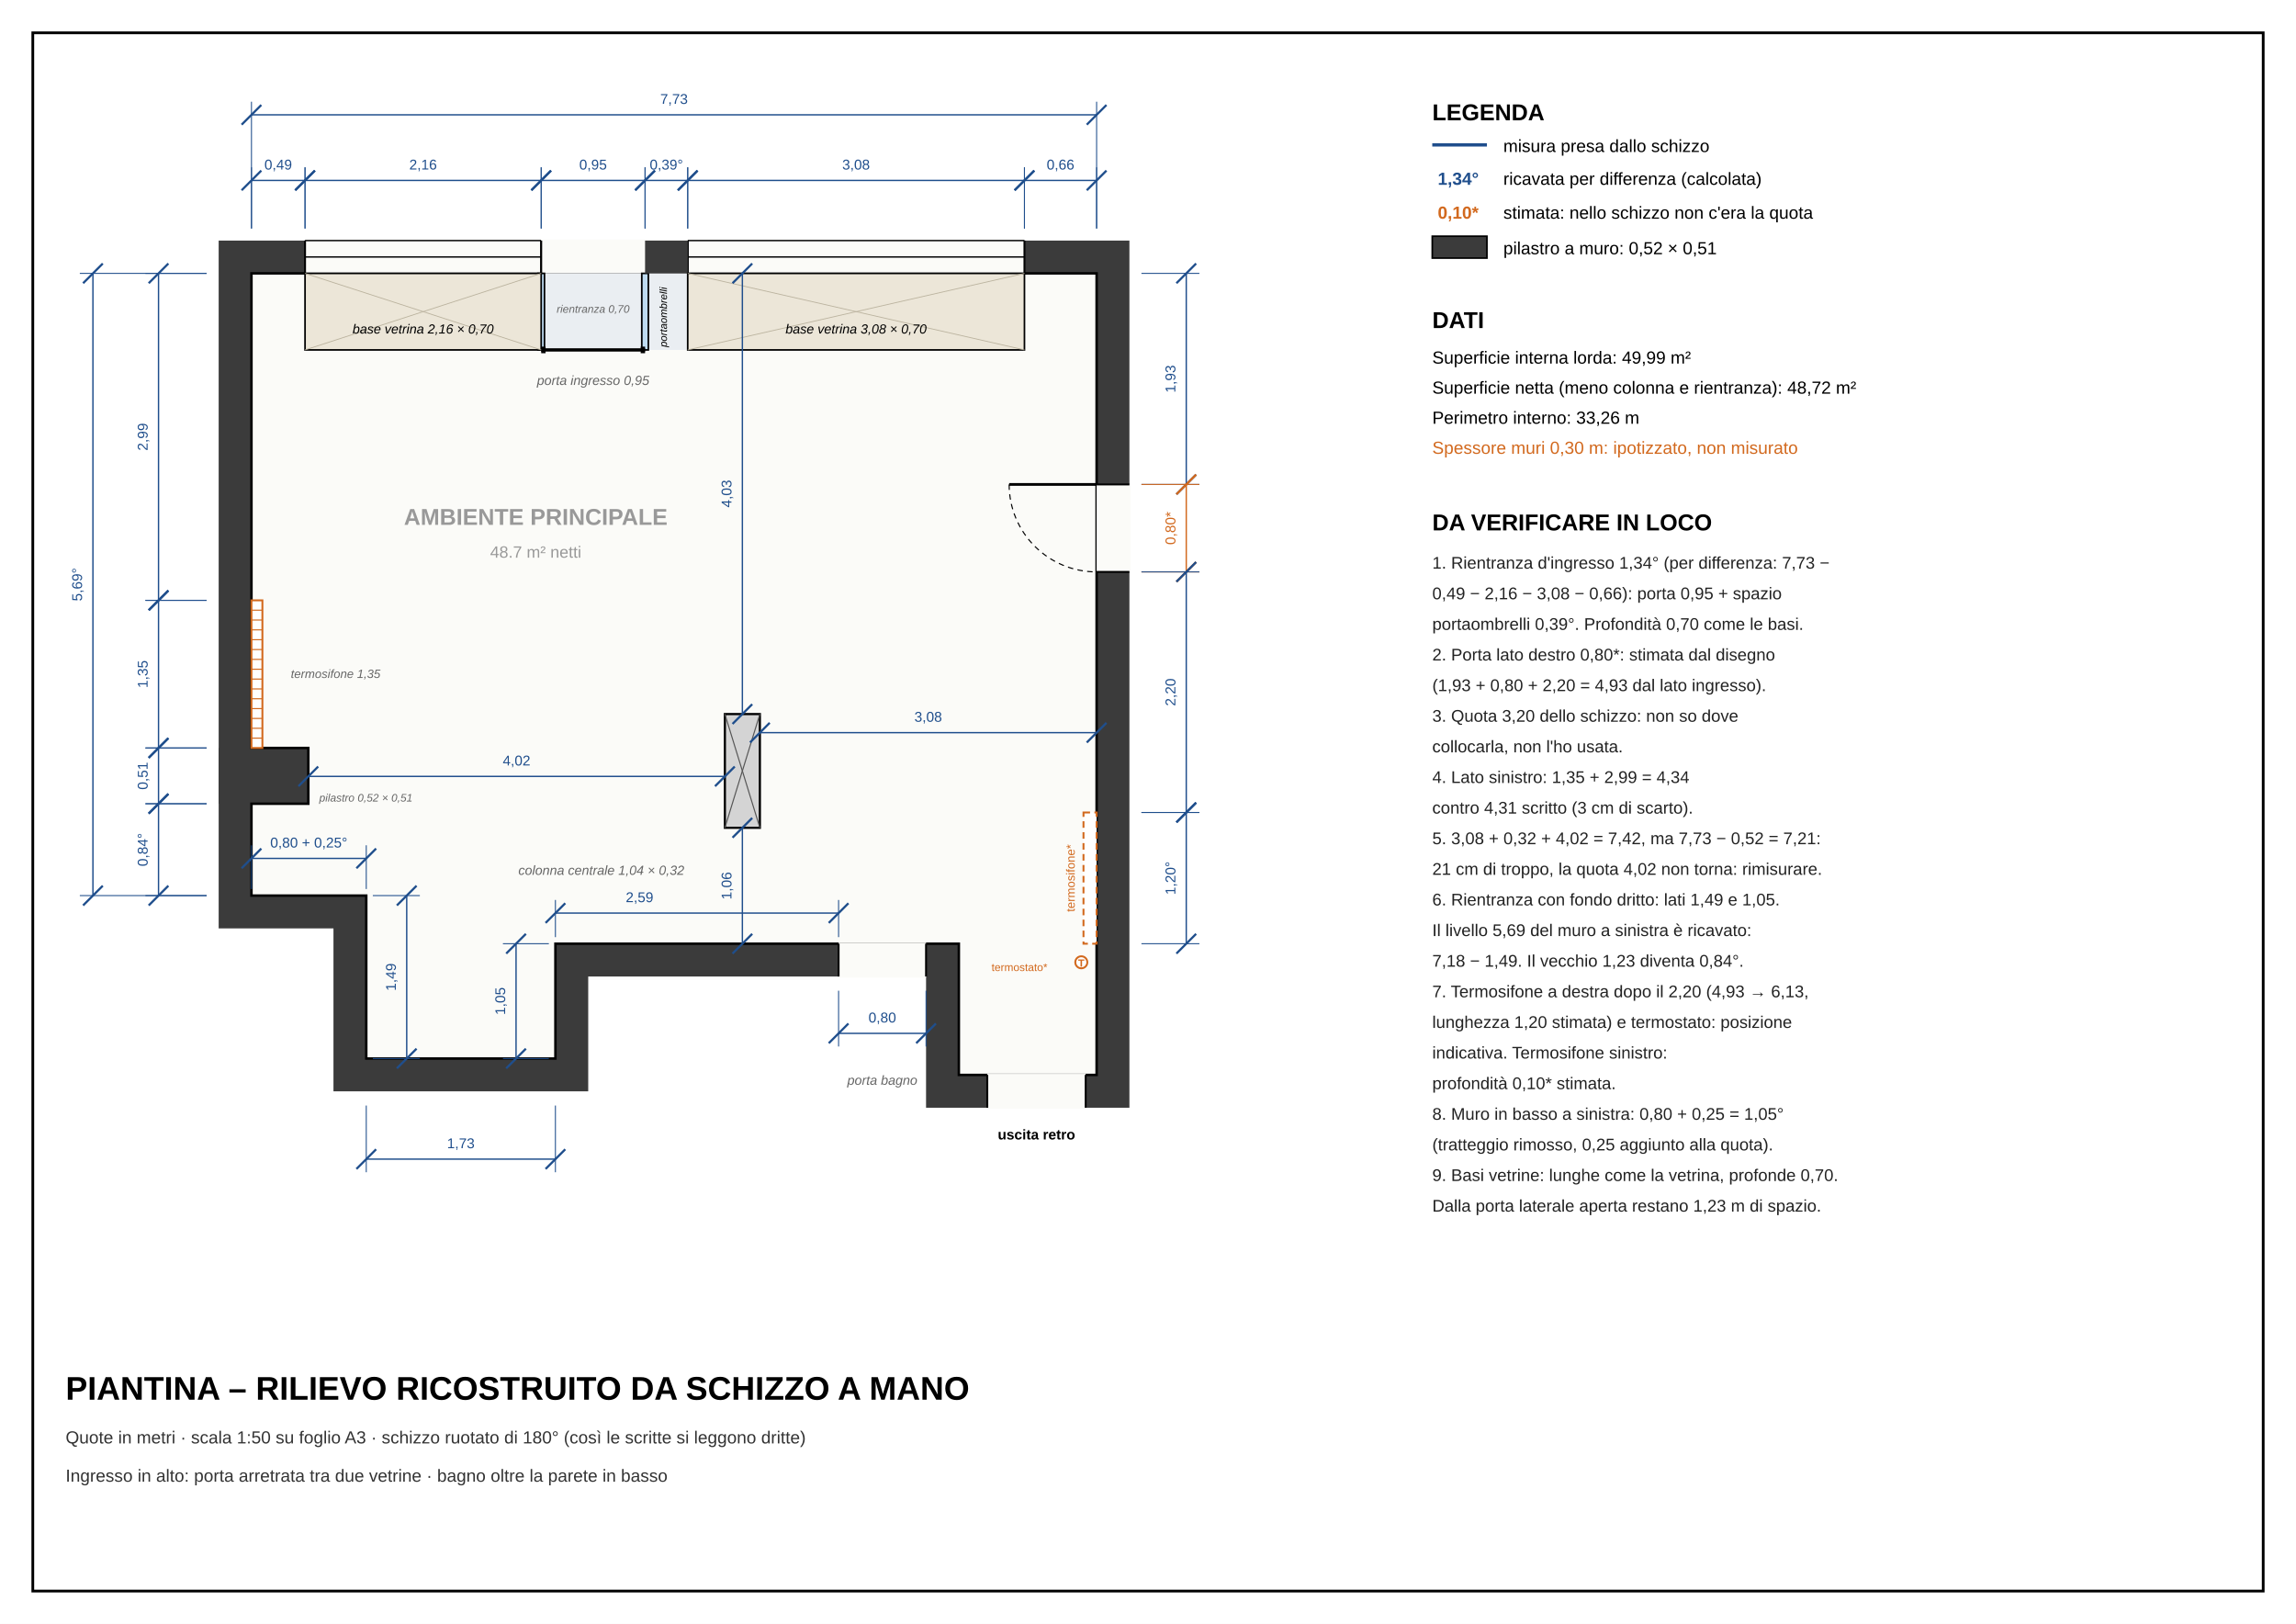
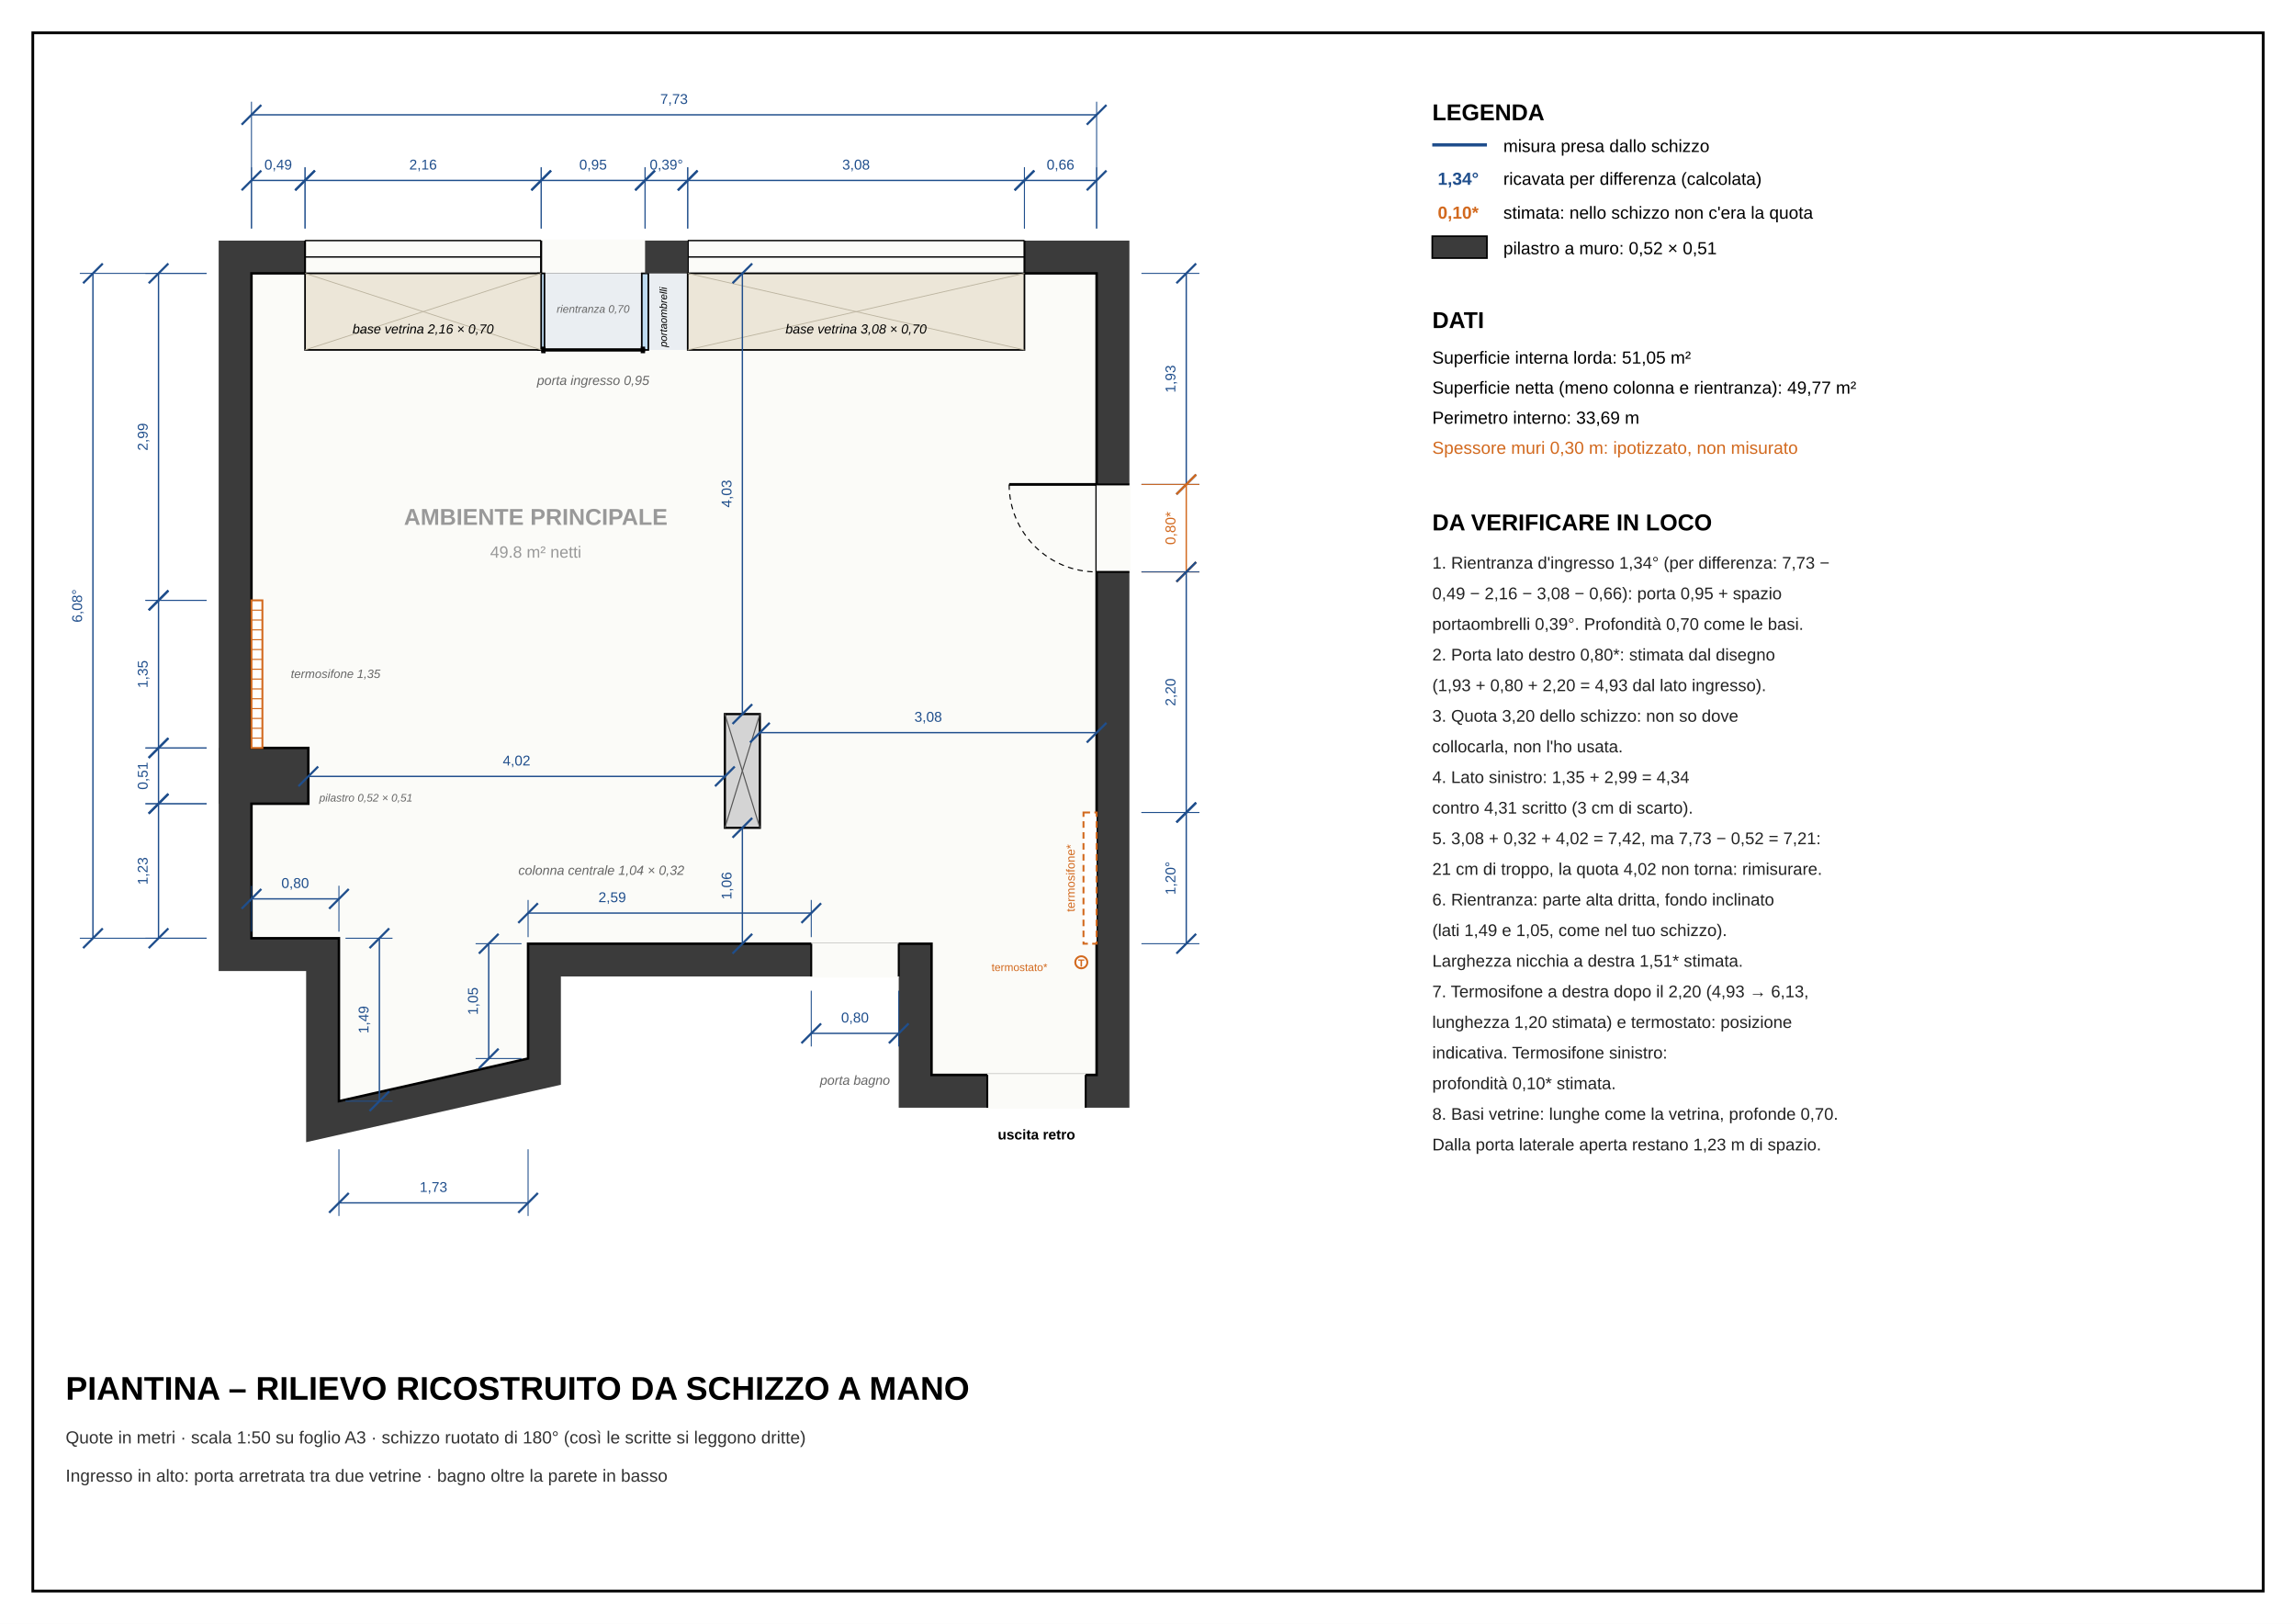
<svg xmlns="http://www.w3.org/2000/svg" width="420mm" height="297mm" viewBox="0 0 420 297" font-family="Arial, Helvetica, sans-serif">
  <defs>
    <pattern id="hatch" width="1.6" height="1.6" patternUnits="userSpaceOnUse" patternTransform="rotate(45)">
      <line x1="0" y1="0" x2="0" y2="1.6" stroke="#777" stroke-width="0.25" />
    </pattern>
  </defs>
  <rect width="420" height="297" fill="#ffffff" />
  <rect x="6" y="6" width="408" height="285" fill="none" stroke="#000" stroke-width="0.5" />
-   <polygon points="46.00,50.00 200.60,50.00 200.60,196.60 175.40,196.60 175.40,172.60 101.60,172.60 101.60,193.60 67.00,193.60 67.00,163.80 46.00,163.80 46.00,147.00 56.40,147.00 56.40,136.80 46.00,136.80" fill="none" stroke="#3b3b3b" stroke-width="12.00" stroke-linejoin="miter" stroke-miterlimit="10" />
-   <polygon points="46.00,50.00 200.60,50.00 200.60,196.60 175.40,196.60 175.40,172.60 101.60,172.60 101.60,193.60 67.00,193.60 67.00,163.80 46.00,163.80 46.00,147.00 56.40,147.00 56.40,136.80 46.00,136.80" fill="#fbfbf8" stroke="none" />
+   <polygon points="46.00,50.00 200.60,50.00 200.60,196.60 170.40,196.60 170.40,172.60 96.60,172.60 96.60,193.60 62.00,201.40 62.00,171.60 46.00,171.60 46.00,147.00 56.40,147.00 56.40,136.80 46.00,136.80" fill="none" stroke="#3b3b3b" stroke-width="12.00" stroke-linejoin="miter" stroke-miterlimit="10" />
+   <polygon points="46.00,50.00 200.60,50.00 200.60,196.60 170.40,196.60 170.40,172.60 96.60,172.60 96.60,193.60 62.00,201.40 62.00,171.60 46.00,171.60 46.00,147.00 56.40,147.00 56.40,136.80 46.00,136.80" fill="#fbfbf8" stroke="none" />
  <rect x="40.00" y="136.80" width="16.40" height="10.20" fill="#3b3b3b" stroke="none" stroke-width="0.25" />
-   <polygon points="46.00,50.00 200.60,50.00 200.60,196.60 175.40,196.60 175.40,172.60 101.60,172.60 101.60,193.60 67.00,193.60 67.00,163.80 46.00,163.80 46.00,147.00 56.40,147.00 56.40,136.80 46.00,136.80" fill="none" stroke="#000" stroke-width="0.45" stroke-linejoin="miter" />
+   <polygon points="46.00,50.00 200.60,50.00 200.60,196.60 170.40,196.60 170.40,172.60 96.60,172.60 96.60,193.60 62.00,201.40 62.00,171.60 46.00,171.60 46.00,147.00 56.40,147.00 56.40,136.80 46.00,136.80" fill="none" stroke="#000" stroke-width="0.45" stroke-linejoin="miter" />
  <rect x="55.80" y="43.80" width="43.20" height="6.20" fill="#fbfbf8" stroke="none" stroke-width="0.25" />
  <line x1="55.80" y1="44.00" x2="55.80" y2="50.00" stroke="#000" stroke-width="0.35" />
  <line x1="99.00" y1="44.00" x2="99.00" y2="50.00" stroke="#000" stroke-width="0.35" />
  <line x1="55.80" y1="44.00" x2="99.00" y2="44.00" stroke="#000" stroke-width="0.25" />
  <line x1="55.80" y1="47.00" x2="99.00" y2="47.00" stroke="#000" stroke-width="0.25" />
  <line x1="55.80" y1="50.00" x2="99.00" y2="50.00" stroke="#000" stroke-width="0.25" />
  <rect x="125.80" y="43.80" width="61.60" height="6.20" fill="#fbfbf8" stroke="none" stroke-width="0.25" />
  <line x1="125.80" y1="44.00" x2="125.80" y2="50.00" stroke="#000" stroke-width="0.35" />
  <line x1="187.40" y1="44.00" x2="187.40" y2="50.00" stroke="#000" stroke-width="0.35" />
  <line x1="125.80" y1="44.00" x2="187.40" y2="44.00" stroke="#000" stroke-width="0.25" />
  <line x1="125.80" y1="47.00" x2="187.40" y2="47.00" stroke="#000" stroke-width="0.25" />
  <line x1="125.80" y1="50.00" x2="187.40" y2="50.00" stroke="#000" stroke-width="0.25" />
  <rect x="99.00" y="43.80" width="26.80" height="6.20" fill="#fbfbf8" stroke="none" stroke-width="0.25" />
  <line x1="99.00" y1="44.00" x2="99.00" y2="50.00" stroke="#000" stroke-width="0.35" />
  <line x1="125.80" y1="44.00" x2="125.80" y2="50.00" stroke="#000" stroke-width="0.35" />
  <rect x="99.00" y="50.00" width="26.80" height="14.00" fill="#eaeef2" stroke="none" stroke-width="0.25" />
  <rect x="98.40" y="50.00" width="1.20" height="14.00" fill="#bfdcf2" stroke="#000" stroke-width="0.3" />
  <rect x="117.40" y="50.00" width="1.20" height="14.00" fill="#bfdcf2" stroke="#000" stroke-width="0.3" />
  <line x1="99.00" y1="64.00" x2="118.00" y2="64.00" stroke="#000" stroke-width="0.6" />
  <rect x="99.00" y="63.40" width="0.80" height="1.20" fill="#000" stroke="none" stroke-width="0.25" />
  <rect x="117.20" y="63.40" width="0.80" height="1.20" fill="#000" stroke="none" stroke-width="0.25" />
  <rect x="118.00" y="44.00" width="7.80" height="6.00" fill="#3b3b3b" stroke="none" stroke-width="0.25" />
  <rect x="200.60" y="88.60" width="6.20" height="16.00" fill="#fbfbf8" stroke="none" stroke-width="0.25" />
  <line x1="200.60" y1="88.60" x2="206.60" y2="88.60" stroke="#000" stroke-width="0.35" />
  <line x1="200.60" y1="104.60" x2="206.60" y2="104.60" stroke="#000" stroke-width="0.35" />
  <line x1="200.60" y1="88.60" x2="184.60" y2="88.60" stroke="#000" stroke-width="0.5" />
  <path d="M 184.60 88.60 A 16.00 16.00 0 0 0 200.60 104.60" fill="none" stroke="#000" stroke-width="0.2" stroke-dasharray="1 0.8" />
-   <rect x="153.40" y="172.40" width="16.00" height="6.40" fill="#fbfbf8" stroke="none" stroke-width="0.25" />
-   <line x1="153.40" y1="172.60" x2="153.40" y2="178.60" stroke="#000" stroke-width="0.35" />
-   <line x1="169.40" y1="172.60" x2="169.40" y2="178.60" stroke="#000" stroke-width="0.35" />
+   <rect x="148.40" y="172.40" width="16.00" height="6.40" fill="#fbfbf8" stroke="none" stroke-width="0.25" />
+   <line x1="148.40" y1="172.60" x2="148.40" y2="178.60" stroke="#000" stroke-width="0.35" />
+   <line x1="164.40" y1="172.60" x2="164.40" y2="178.60" stroke="#000" stroke-width="0.35" />
  <rect x="180.60" y="196.40" width="18.00" height="6.40" fill="#fbfbf8" stroke="none" stroke-width="0.25" />
  <line x1="180.60" y1="196.60" x2="180.60" y2="202.60" stroke="#000" stroke-width="0.35" />
  <line x1="198.60" y1="196.60" x2="198.60" y2="202.60" stroke="#000" stroke-width="0.35" />
  <rect x="180.60" y="196.40" width="18.00" height="6.40" fill="none" stroke="none" stroke-width="0.25" />
  <rect x="55.80" y="50.00" width="43.20" height="14.00" fill="#ece6d8" stroke="#000" stroke-width="0.3" />
  <line x1="55.80" y1="50.00" x2="99.00" y2="64.00" stroke="#bbb39f" stroke-width="0.15" />
  <line x1="55.80" y1="64.00" x2="99.00" y2="50.00" stroke="#bbb39f" stroke-width="0.15" />
  <rect x="125.80" y="50.00" width="61.60" height="14.00" fill="#ece6d8" stroke="#000" stroke-width="0.3" />
  <line x1="125.80" y1="50.00" x2="187.40" y2="64.00" stroke="#bbb39f" stroke-width="0.15" />
  <line x1="125.80" y1="64.00" x2="187.40" y2="50.00" stroke="#bbb39f" stroke-width="0.15" />
  <rect x="132.60" y="130.60" width="6.40" height="20.80" fill="#d4d4d4" stroke="#000" stroke-width="0.4" />
  <line x1="132.60" y1="130.60" x2="139.00" y2="151.40" stroke="#555" stroke-width="0.2" />
  <line x1="139.00" y1="130.60" x2="132.60" y2="151.40" stroke="#555" stroke-width="0.2" />
  <rect x="46.00" y="109.80" width="2.00" height="27.00" fill="#fff" stroke="#d2691e" stroke-width="0.35" />
  <line x1="46.00" y1="111.60" x2="48.00" y2="111.60" stroke="#d2691e" stroke-width="0.2" />
  <line x1="46.00" y1="113.40" x2="48.00" y2="113.40" stroke="#d2691e" stroke-width="0.2" />
  <line x1="46.00" y1="115.20" x2="48.00" y2="115.20" stroke="#d2691e" stroke-width="0.2" />
  <line x1="46.00" y1="117.00" x2="48.00" y2="117.00" stroke="#d2691e" stroke-width="0.2" />
  <line x1="46.00" y1="118.80" x2="48.00" y2="118.80" stroke="#d2691e" stroke-width="0.2" />
  <line x1="46.00" y1="120.60" x2="48.00" y2="120.60" stroke="#d2691e" stroke-width="0.2" />
  <line x1="46.00" y1="122.40" x2="48.00" y2="122.40" stroke="#d2691e" stroke-width="0.2" />
  <line x1="46.00" y1="124.20" x2="48.00" y2="124.20" stroke="#d2691e" stroke-width="0.2" />
  <line x1="46.00" y1="126.00" x2="48.00" y2="126.00" stroke="#d2691e" stroke-width="0.2" />
  <line x1="46.00" y1="127.80" x2="48.00" y2="127.80" stroke="#d2691e" stroke-width="0.2" />
  <line x1="46.00" y1="129.60" x2="48.00" y2="129.60" stroke="#d2691e" stroke-width="0.2" />
  <line x1="46.00" y1="131.40" x2="48.00" y2="131.40" stroke="#d2691e" stroke-width="0.2" />
  <line x1="46.00" y1="133.20" x2="48.00" y2="133.20" stroke="#d2691e" stroke-width="0.2" />
  <line x1="46.00" y1="135.00" x2="48.00" y2="135.00" stroke="#d2691e" stroke-width="0.2" />
  <rect x="198.20" y="148.60" width="2.40" height="24.00" fill="#fff" stroke="#d2691e" stroke-width="0.35" stroke-dasharray="1.2 0.8" />
  <text x="196.60" y="160.60" font-size="2.2" fill="#d2691e" text-anchor="middle" font-weight="normal" font-style="normal" transform="rotate(-90 196.60 160.60)">termosifone*</text>
  <circle cx="197.80" cy="176.00" r="1.1" fill="#fff" stroke="#d2691e" stroke-width="0.35" />
  <text x="197.80" y="176.80" font-size="1.9" fill="#d2691e" text-anchor="middle" font-weight="bold">T</text>
  <text x="191.60" y="177.60" font-size="2.0" fill="#d2691e" text-anchor="end" font-weight="normal" font-style="normal">termostato*</text>
  <text x="77.40" y="61.00" font-size="2.4" fill="#000" text-anchor="middle" font-weight="normal" font-style="italic">base vetrina 2,16 × 0,70</text>
  <text x="156.60" y="61.00" font-size="2.4" fill="#000" text-anchor="middle" font-weight="normal" font-style="italic">base vetrina 3,08 × 0,70</text>
  <text x="108.50" y="70.40" font-size="2.4" fill="#666666" text-anchor="middle" font-weight="normal" font-style="italic">porta ingresso 0,95</text>
  <text x="108.50" y="57.20" font-size="2.0" fill="#666666" text-anchor="middle" font-weight="normal" font-style="italic">rientranza 0,70</text>
  <text x="122.00" y="58.00" font-size="1.9" fill="#000" text-anchor="middle" font-weight="normal" font-style="italic" transform="rotate(-90 122.00 58.00)">portaombrelli</text>
  <text x="110.00" y="160.00" font-size="2.4" fill="#666666" text-anchor="middle" font-weight="normal" font-style="italic">colonna centrale 1,04 × 0,32</text>
  <text x="53.20" y="124.00" font-size="2.2" fill="#666666" text-anchor="start" font-weight="normal" font-style="italic">termosifone 1,35</text>
  <text x="58.40" y="146.60" font-size="2.0" fill="#666666" text-anchor="start" font-weight="normal" font-style="italic">pilastro 0,52 × 0,51</text>
-   <text x="161.40" y="198.40" font-size="2.4" fill="#666666" text-anchor="middle" font-weight="normal" font-style="italic">porta bagno</text>
+   <text x="156.40" y="198.40" font-size="2.4" fill="#666666" text-anchor="middle" font-weight="normal" font-style="italic">porta bagno</text>
  <text x="189.60" y="208.40" font-size="2.6" fill="#000" text-anchor="middle" font-weight="bold" font-style="normal">uscita retro</text>
  <text x="98.00" y="96.00" font-size="4.2" fill="#999" text-anchor="middle" font-weight="bold" font-style="normal">AMBIENTE PRINCIPALE</text>
-   <text x="98.00" y="102.00" font-size="3.0" fill="#999" text-anchor="middle" font-weight="normal" font-style="normal">48.7 m² netti</text>
+   <text x="98.00" y="102.00" font-size="3.0" fill="#999" text-anchor="middle" font-weight="normal" font-style="normal">49.8 m² netti</text>
  <line x1="46.00" y1="41.80" x2="46.00" y2="30.60" stroke="#1f4e8c" stroke-width="0.18" />
  <line x1="55.80" y1="41.80" x2="55.80" y2="30.60" stroke="#1f4e8c" stroke-width="0.18" />
  <line x1="46.00" y1="33.00" x2="55.80" y2="33.00" stroke="#1f4e8c" stroke-width="0.25" />
  <line x1="44.20" y1="34.80" x2="47.80" y2="31.20" stroke="#1f4e8c" stroke-width="0.4" />
  <line x1="54.00" y1="34.80" x2="57.60" y2="31.20" stroke="#1f4e8c" stroke-width="0.4" />
  <text x="50.90" y="31.00" font-size="2.6" fill="#1f4e8c" text-anchor="middle" font-weight="normal" font-style="normal">0,49</text>
  <line x1="55.80" y1="41.80" x2="55.80" y2="30.60" stroke="#1f4e8c" stroke-width="0.18" />
  <line x1="99.00" y1="41.80" x2="99.00" y2="30.60" stroke="#1f4e8c" stroke-width="0.18" />
  <line x1="55.80" y1="33.00" x2="99.00" y2="33.00" stroke="#1f4e8c" stroke-width="0.25" />
  <line x1="54.00" y1="34.80" x2="57.60" y2="31.20" stroke="#1f4e8c" stroke-width="0.4" />
  <line x1="97.20" y1="34.80" x2="100.80" y2="31.20" stroke="#1f4e8c" stroke-width="0.4" />
  <text x="77.40" y="31.00" font-size="2.6" fill="#1f4e8c" text-anchor="middle" font-weight="normal" font-style="normal">2,16</text>
  <line x1="99.00" y1="41.80" x2="99.00" y2="30.60" stroke="#1f4e8c" stroke-width="0.18" />
  <line x1="118.00" y1="41.80" x2="118.00" y2="30.60" stroke="#1f4e8c" stroke-width="0.18" />
  <line x1="99.00" y1="33.00" x2="118.00" y2="33.00" stroke="#1f4e8c" stroke-width="0.25" />
  <line x1="97.20" y1="34.80" x2="100.80" y2="31.20" stroke="#1f4e8c" stroke-width="0.4" />
  <line x1="116.20" y1="34.80" x2="119.80" y2="31.20" stroke="#1f4e8c" stroke-width="0.4" />
  <text x="108.50" y="31.00" font-size="2.6" fill="#1f4e8c" text-anchor="middle" font-weight="normal" font-style="normal">0,95</text>
  <line x1="118.00" y1="41.80" x2="118.00" y2="30.60" stroke="#1f4e8c" stroke-width="0.18" />
  <line x1="125.80" y1="41.80" x2="125.80" y2="30.60" stroke="#1f4e8c" stroke-width="0.18" />
  <line x1="118.00" y1="33.00" x2="125.80" y2="33.00" stroke="#1f4e8c" stroke-width="0.25" />
  <line x1="116.20" y1="34.80" x2="119.80" y2="31.20" stroke="#1f4e8c" stroke-width="0.4" />
  <line x1="124.00" y1="34.80" x2="127.60" y2="31.20" stroke="#1f4e8c" stroke-width="0.4" />
  <text x="121.90" y="31.00" font-size="2.6" fill="#1f4e8c" text-anchor="middle" font-weight="normal" font-style="normal">0,39°</text>
  <line x1="125.80" y1="41.80" x2="125.80" y2="30.60" stroke="#1f4e8c" stroke-width="0.18" />
  <line x1="187.40" y1="41.80" x2="187.40" y2="30.60" stroke="#1f4e8c" stroke-width="0.18" />
  <line x1="125.80" y1="33.00" x2="187.40" y2="33.00" stroke="#1f4e8c" stroke-width="0.25" />
  <line x1="124.00" y1="34.80" x2="127.60" y2="31.20" stroke="#1f4e8c" stroke-width="0.4" />
  <line x1="185.60" y1="34.80" x2="189.20" y2="31.20" stroke="#1f4e8c" stroke-width="0.4" />
  <text x="156.60" y="31.00" font-size="2.6" fill="#1f4e8c" text-anchor="middle" font-weight="normal" font-style="normal">3,08</text>
  <line x1="187.40" y1="41.80" x2="187.40" y2="30.60" stroke="#1f4e8c" stroke-width="0.18" />
  <line x1="200.60" y1="41.80" x2="200.60" y2="30.60" stroke="#1f4e8c" stroke-width="0.18" />
  <line x1="187.40" y1="33.00" x2="200.60" y2="33.00" stroke="#1f4e8c" stroke-width="0.25" />
  <line x1="185.60" y1="34.80" x2="189.20" y2="31.20" stroke="#1f4e8c" stroke-width="0.4" />
  <line x1="198.80" y1="34.80" x2="202.40" y2="31.20" stroke="#1f4e8c" stroke-width="0.4" />
  <text x="194.00" y="31.00" font-size="2.6" fill="#1f4e8c" text-anchor="middle" font-weight="normal" font-style="normal">0,66</text>
  <line x1="46.00" y1="41.80" x2="46.00" y2="18.60" stroke="#1f4e8c" stroke-width="0.18" />
  <line x1="200.60" y1="41.80" x2="200.60" y2="18.60" stroke="#1f4e8c" stroke-width="0.18" />
  <line x1="46.00" y1="21.00" x2="200.60" y2="21.00" stroke="#1f4e8c" stroke-width="0.25" />
  <line x1="44.20" y1="22.80" x2="47.80" y2="19.20" stroke="#1f4e8c" stroke-width="0.4" />
  <line x1="198.80" y1="22.80" x2="202.40" y2="19.20" stroke="#1f4e8c" stroke-width="0.4" />
  <text x="123.30" y="19.00" font-size="2.6" fill="#1f4e8c" text-anchor="middle" font-weight="normal" font-style="normal">7,73</text>
  <line x1="208.80" y1="50.00" x2="219.40" y2="50.00" stroke="#1f4e8c" stroke-width="0.18" />
  <line x1="208.80" y1="88.60" x2="219.40" y2="88.60" stroke="#1f4e8c" stroke-width="0.18" />
  <line x1="217.00" y1="50.00" x2="217.00" y2="88.60" stroke="#1f4e8c" stroke-width="0.25" />
  <line x1="215.20" y1="51.80" x2="218.80" y2="48.20" stroke="#1f4e8c" stroke-width="0.4" />
  <line x1="215.20" y1="90.40" x2="218.80" y2="86.80" stroke="#1f4e8c" stroke-width="0.4" />
  <text x="215.00" y="69.30" font-size="2.6" fill="#1f4e8c" text-anchor="middle" font-weight="normal" font-style="normal" transform="rotate(-90 215.00 69.30)">1,93</text>
  <line x1="208.80" y1="88.60" x2="219.40" y2="88.60" stroke="#d2691e" stroke-width="0.18" />
  <line x1="208.80" y1="104.60" x2="219.40" y2="104.60" stroke="#d2691e" stroke-width="0.18" />
  <line x1="217.00" y1="88.60" x2="217.00" y2="104.60" stroke="#d2691e" stroke-width="0.25" />
  <line x1="215.20" y1="90.40" x2="218.80" y2="86.80" stroke="#d2691e" stroke-width="0.4" />
  <line x1="215.20" y1="106.40" x2="218.80" y2="102.80" stroke="#d2691e" stroke-width="0.4" />
  <text x="215.00" y="96.60" font-size="2.6" fill="#d2691e" text-anchor="middle" font-weight="normal" font-style="normal" transform="rotate(-90 215.00 96.60)">0,80*</text>
  <line x1="208.80" y1="104.60" x2="219.40" y2="104.60" stroke="#1f4e8c" stroke-width="0.18" />
  <line x1="208.80" y1="148.60" x2="219.40" y2="148.60" stroke="#1f4e8c" stroke-width="0.18" />
  <line x1="217.00" y1="104.60" x2="217.00" y2="148.60" stroke="#1f4e8c" stroke-width="0.25" />
  <line x1="215.20" y1="106.40" x2="218.80" y2="102.80" stroke="#1f4e8c" stroke-width="0.4" />
  <line x1="215.20" y1="150.40" x2="218.80" y2="146.80" stroke="#1f4e8c" stroke-width="0.4" />
  <text x="215.00" y="126.60" font-size="2.6" fill="#1f4e8c" text-anchor="middle" font-weight="normal" font-style="normal" transform="rotate(-90 215.00 126.60)">2,20</text>
  <line x1="208.80" y1="148.60" x2="219.40" y2="148.60" stroke="#1f4e8c" stroke-width="0.18" />
  <line x1="208.80" y1="172.60" x2="219.40" y2="172.60" stroke="#1f4e8c" stroke-width="0.18" />
  <line x1="217.00" y1="148.60" x2="217.00" y2="172.60" stroke="#1f4e8c" stroke-width="0.25" />
  <line x1="215.20" y1="150.40" x2="218.80" y2="146.80" stroke="#1f4e8c" stroke-width="0.4" />
  <line x1="215.20" y1="174.40" x2="218.80" y2="170.80" stroke="#1f4e8c" stroke-width="0.4" />
  <text x="215.00" y="160.60" font-size="2.6" fill="#1f4e8c" text-anchor="middle" font-weight="normal" font-style="normal" transform="rotate(-90 215.00 160.60)">1,20°</text>
  <line x1="37.80" y1="50.00" x2="26.60" y2="50.00" stroke="#1f4e8c" stroke-width="0.18" />
  <line x1="37.80" y1="109.80" x2="26.60" y2="109.80" stroke="#1f4e8c" stroke-width="0.18" />
  <line x1="29.00" y1="50.00" x2="29.00" y2="109.80" stroke="#1f4e8c" stroke-width="0.25" />
  <line x1="27.20" y1="51.80" x2="30.80" y2="48.20" stroke="#1f4e8c" stroke-width="0.4" />
  <line x1="27.20" y1="111.60" x2="30.80" y2="108.00" stroke="#1f4e8c" stroke-width="0.4" />
  <text x="27.00" y="79.90" font-size="2.6" fill="#1f4e8c" text-anchor="middle" font-weight="normal" font-style="normal" transform="rotate(-90 27.00 79.90)">2,99</text>
  <line x1="37.80" y1="109.80" x2="26.60" y2="109.80" stroke="#1f4e8c" stroke-width="0.18" />
  <line x1="37.80" y1="136.80" x2="26.60" y2="136.80" stroke="#1f4e8c" stroke-width="0.18" />
  <line x1="29.00" y1="109.80" x2="29.00" y2="136.80" stroke="#1f4e8c" stroke-width="0.25" />
  <line x1="27.20" y1="111.60" x2="30.80" y2="108.00" stroke="#1f4e8c" stroke-width="0.4" />
  <line x1="27.20" y1="138.60" x2="30.80" y2="135.00" stroke="#1f4e8c" stroke-width="0.4" />
  <text x="27.00" y="123.30" font-size="2.6" fill="#1f4e8c" text-anchor="middle" font-weight="normal" font-style="normal" transform="rotate(-90 27.00 123.30)">1,35</text>
  <line x1="37.80" y1="136.80" x2="26.60" y2="136.80" stroke="#1f4e8c" stroke-width="0.18" />
  <line x1="37.80" y1="147.00" x2="26.60" y2="147.00" stroke="#1f4e8c" stroke-width="0.18" />
  <line x1="29.00" y1="136.80" x2="29.00" y2="147.00" stroke="#1f4e8c" stroke-width="0.25" />
  <line x1="27.20" y1="138.60" x2="30.80" y2="135.00" stroke="#1f4e8c" stroke-width="0.4" />
  <line x1="27.20" y1="148.80" x2="30.80" y2="145.20" stroke="#1f4e8c" stroke-width="0.4" />
  <text x="27.00" y="141.90" font-size="2.6" fill="#1f4e8c" text-anchor="middle" font-weight="normal" font-style="normal" transform="rotate(-90 27.00 141.90)">0,51</text>
  <line x1="37.80" y1="147.00" x2="26.60" y2="147.00" stroke="#1f4e8c" stroke-width="0.18" />
-   <line x1="37.80" y1="163.80" x2="26.60" y2="163.80" stroke="#1f4e8c" stroke-width="0.18" />
-   <line x1="29.00" y1="147.00" x2="29.00" y2="163.80" stroke="#1f4e8c" stroke-width="0.25" />
+   <line x1="37.80" y1="171.60" x2="26.60" y2="171.60" stroke="#1f4e8c" stroke-width="0.18" />
+   <line x1="29.00" y1="147.00" x2="29.00" y2="171.60" stroke="#1f4e8c" stroke-width="0.25" />
  <line x1="27.20" y1="148.80" x2="30.80" y2="145.20" stroke="#1f4e8c" stroke-width="0.4" />
-   <line x1="27.20" y1="165.60" x2="30.80" y2="162.00" stroke="#1f4e8c" stroke-width="0.4" />
-   <text x="27.00" y="155.40" font-size="2.6" fill="#1f4e8c" text-anchor="middle" font-weight="normal" font-style="normal" transform="rotate(-90 27.00 155.40)">0,84°</text>
+   <line x1="27.20" y1="173.40" x2="30.80" y2="169.80" stroke="#1f4e8c" stroke-width="0.4" />
+   <text x="27.00" y="159.30" font-size="2.6" fill="#1f4e8c" text-anchor="middle" font-weight="normal" font-style="normal" transform="rotate(-90 27.00 159.30)">1,23</text>
  <line x1="37.80" y1="50.00" x2="14.60" y2="50.00" stroke="#1f4e8c" stroke-width="0.18" />
-   <line x1="37.80" y1="163.80" x2="14.60" y2="163.80" stroke="#1f4e8c" stroke-width="0.18" />
-   <line x1="17.00" y1="50.00" x2="17.00" y2="163.80" stroke="#1f4e8c" stroke-width="0.25" />
+   <line x1="37.80" y1="171.60" x2="14.60" y2="171.60" stroke="#1f4e8c" stroke-width="0.18" />
+   <line x1="17.00" y1="50.00" x2="17.00" y2="171.60" stroke="#1f4e8c" stroke-width="0.25" />
  <line x1="15.20" y1="51.80" x2="18.80" y2="48.20" stroke="#1f4e8c" stroke-width="0.4" />
-   <line x1="15.20" y1="165.60" x2="18.80" y2="162.00" stroke="#1f4e8c" stroke-width="0.4" />
-   <text x="15.00" y="106.90" font-size="2.6" fill="#1f4e8c" text-anchor="middle" font-weight="normal" font-style="normal" transform="rotate(-90 15.00 106.90)">5,69°</text>
+   <line x1="15.20" y1="173.40" x2="18.80" y2="169.80" stroke="#1f4e8c" stroke-width="0.4" />
+   <text x="15.00" y="110.80" font-size="2.6" fill="#1f4e8c" text-anchor="middle" font-weight="normal" font-style="normal" transform="rotate(-90 15.00 110.80)">6,08°</text>
  <line x1="139.00" y1="134.00" x2="200.60" y2="134.00" stroke="#1f4e8c" stroke-width="0.25" />
  <line x1="137.20" y1="135.80" x2="140.80" y2="132.20" stroke="#1f4e8c" stroke-width="0.4" />
  <line x1="198.80" y1="135.80" x2="202.40" y2="132.20" stroke="#1f4e8c" stroke-width="0.4" />
  <text x="169.80" y="132.00" font-size="2.6" fill="#1f4e8c" text-anchor="middle" font-weight="normal" font-style="normal">3,08</text>
  <line x1="56.40" y1="142.00" x2="132.60" y2="142.00" stroke="#1f4e8c" stroke-width="0.25" />
  <line x1="54.60" y1="143.80" x2="58.20" y2="140.20" stroke="#1f4e8c" stroke-width="0.4" />
  <line x1="130.80" y1="143.80" x2="134.40" y2="140.20" stroke="#1f4e8c" stroke-width="0.4" />
  <text x="94.50" y="140.00" font-size="2.6" fill="#1f4e8c" text-anchor="middle" font-weight="normal" font-style="normal">4,02</text>
  <line x1="135.80" y1="50.00" x2="135.80" y2="130.60" stroke="#1f4e8c" stroke-width="0.25" />
  <line x1="134.00" y1="51.80" x2="137.60" y2="48.20" stroke="#1f4e8c" stroke-width="0.4" />
  <line x1="134.00" y1="132.40" x2="137.60" y2="128.80" stroke="#1f4e8c" stroke-width="0.4" />
  <text x="133.80" y="90.30" font-size="2.6" fill="#1f4e8c" text-anchor="middle" font-weight="normal" font-style="normal" transform="rotate(-90 133.80 90.30)">4,03</text>
  <line x1="135.80" y1="151.40" x2="135.80" y2="172.60" stroke="#1f4e8c" stroke-width="0.25" />
  <line x1="134.00" y1="153.20" x2="137.60" y2="149.60" stroke="#1f4e8c" stroke-width="0.4" />
  <line x1="134.00" y1="174.40" x2="137.60" y2="170.80" stroke="#1f4e8c" stroke-width="0.4" />
  <text x="133.80" y="162.00" font-size="2.6" fill="#1f4e8c" text-anchor="middle" font-weight="normal" font-style="normal" transform="rotate(-90 133.80 162.00)">1,06</text>
-   <line x1="46.00" y1="162.60" x2="46.00" y2="154.60" stroke="#1f4e8c" stroke-width="0.18" />
-   <line x1="67.00" y1="162.60" x2="67.00" y2="154.60" stroke="#1f4e8c" stroke-width="0.18" />
-   <line x1="46.00" y1="157.00" x2="67.00" y2="157.00" stroke="#1f4e8c" stroke-width="0.25" />
-   <line x1="44.20" y1="158.80" x2="47.80" y2="155.20" stroke="#1f4e8c" stroke-width="0.4" />
-   <line x1="65.20" y1="158.80" x2="68.80" y2="155.20" stroke="#1f4e8c" stroke-width="0.4" />
-   <text x="56.50" y="155.00" font-size="2.6" fill="#1f4e8c" text-anchor="middle" font-weight="normal" font-style="normal">0,80 + 0,25°</text>
-   <line x1="101.60" y1="171.40" x2="101.60" y2="164.60" stroke="#1f4e8c" stroke-width="0.18" />
-   <line x1="153.40" y1="171.40" x2="153.40" y2="164.60" stroke="#1f4e8c" stroke-width="0.18" />
-   <line x1="101.60" y1="167.00" x2="153.40" y2="167.00" stroke="#1f4e8c" stroke-width="0.25" />
-   <line x1="99.80" y1="168.80" x2="103.40" y2="165.20" stroke="#1f4e8c" stroke-width="0.4" />
-   <line x1="151.60" y1="168.80" x2="155.20" y2="165.20" stroke="#1f4e8c" stroke-width="0.4" />
-   <text x="117.00" y="165.00" font-size="2.6" fill="#1f4e8c" text-anchor="middle" font-weight="normal" font-style="normal">2,59</text>
-   <line x1="68.20" y1="163.80" x2="76.80" y2="163.80" stroke="#1f4e8c" stroke-width="0.18" />
-   <line x1="68.20" y1="193.60" x2="76.80" y2="193.60" stroke="#1f4e8c" stroke-width="0.18" />
-   <line x1="74.40" y1="163.80" x2="74.40" y2="193.60" stroke="#1f4e8c" stroke-width="0.25" />
-   <line x1="72.60" y1="165.60" x2="76.20" y2="162.00" stroke="#1f4e8c" stroke-width="0.4" />
-   <line x1="72.60" y1="195.40" x2="76.20" y2="191.80" stroke="#1f4e8c" stroke-width="0.4" />
-   <text x="72.40" y="178.70" font-size="2.6" fill="#1f4e8c" text-anchor="middle" font-weight="normal" font-style="normal" transform="rotate(-90 72.40 178.70)">1,49</text>
-   <line x1="100.40" y1="172.60" x2="92.00" y2="172.60" stroke="#1f4e8c" stroke-width="0.18" />
-   <line x1="100.40" y1="193.60" x2="92.00" y2="193.60" stroke="#1f4e8c" stroke-width="0.18" />
-   <line x1="94.40" y1="172.60" x2="94.40" y2="193.60" stroke="#1f4e8c" stroke-width="0.25" />
-   <line x1="92.60" y1="174.40" x2="96.20" y2="170.80" stroke="#1f4e8c" stroke-width="0.4" />
-   <line x1="92.60" y1="195.40" x2="96.20" y2="191.80" stroke="#1f4e8c" stroke-width="0.4" />
-   <text x="92.40" y="183.10" font-size="2.6" fill="#1f4e8c" text-anchor="middle" font-weight="normal" font-style="normal" transform="rotate(-90 92.40 183.10)">1,05</text>
-   <line x1="67.00" y1="202.20" x2="67.00" y2="214.40" stroke="#1f4e8c" stroke-width="0.18" />
-   <line x1="101.60" y1="202.20" x2="101.60" y2="214.40" stroke="#1f4e8c" stroke-width="0.18" />
-   <line x1="67.00" y1="212.00" x2="101.60" y2="212.00" stroke="#1f4e8c" stroke-width="0.25" />
-   <line x1="65.20" y1="213.80" x2="68.80" y2="210.20" stroke="#1f4e8c" stroke-width="0.4" />
-   <line x1="99.80" y1="213.80" x2="103.40" y2="210.20" stroke="#1f4e8c" stroke-width="0.4" />
-   <text x="84.30" y="210.00" font-size="2.6" fill="#1f4e8c" text-anchor="middle" font-weight="normal" font-style="normal">1,73</text>
-   <line x1="153.40" y1="181.20" x2="153.40" y2="191.40" stroke="#1f4e8c" stroke-width="0.18" />
-   <line x1="169.40" y1="181.20" x2="169.40" y2="191.40" stroke="#1f4e8c" stroke-width="0.18" />
-   <line x1="153.40" y1="189.00" x2="169.40" y2="189.00" stroke="#1f4e8c" stroke-width="0.25" />
-   <line x1="151.60" y1="190.80" x2="155.20" y2="187.20" stroke="#1f4e8c" stroke-width="0.4" />
-   <line x1="167.60" y1="190.80" x2="171.20" y2="187.20" stroke="#1f4e8c" stroke-width="0.4" />
-   <text x="161.40" y="187.00" font-size="2.6" fill="#1f4e8c" text-anchor="middle" font-weight="normal" font-style="normal">0,80</text>
+   <line x1="46.00" y1="170.40" x2="46.00" y2="162.00" stroke="#1f4e8c" stroke-width="0.18" />
+   <line x1="62.00" y1="170.40" x2="62.00" y2="162.00" stroke="#1f4e8c" stroke-width="0.18" />
+   <line x1="46.00" y1="164.40" x2="62.00" y2="164.40" stroke="#1f4e8c" stroke-width="0.25" />
+   <line x1="44.20" y1="166.20" x2="47.80" y2="162.60" stroke="#1f4e8c" stroke-width="0.4" />
+   <line x1="60.20" y1="166.20" x2="63.80" y2="162.60" stroke="#1f4e8c" stroke-width="0.4" />
+   <text x="54.00" y="162.40" font-size="2.6" fill="#1f4e8c" text-anchor="middle" font-weight="normal" font-style="normal">0,80</text>
+   <line x1="96.60" y1="171.40" x2="96.60" y2="164.60" stroke="#1f4e8c" stroke-width="0.18" />
+   <line x1="148.40" y1="171.40" x2="148.40" y2="164.60" stroke="#1f4e8c" stroke-width="0.18" />
+   <line x1="96.60" y1="167.00" x2="148.40" y2="167.00" stroke="#1f4e8c" stroke-width="0.25" />
+   <line x1="94.80" y1="168.80" x2="98.40" y2="165.20" stroke="#1f4e8c" stroke-width="0.4" />
+   <line x1="146.60" y1="168.80" x2="150.20" y2="165.20" stroke="#1f4e8c" stroke-width="0.4" />
+   <text x="112.00" y="165.00" font-size="2.6" fill="#1f4e8c" text-anchor="middle" font-weight="normal" font-style="normal">2,59</text>
+   <line x1="63.20" y1="171.60" x2="71.80" y2="171.60" stroke="#1f4e8c" stroke-width="0.18" />
+   <line x1="63.20" y1="201.40" x2="71.80" y2="201.40" stroke="#1f4e8c" stroke-width="0.18" />
+   <line x1="69.40" y1="171.60" x2="69.40" y2="201.40" stroke="#1f4e8c" stroke-width="0.25" />
+   <line x1="67.60" y1="173.40" x2="71.20" y2="169.80" stroke="#1f4e8c" stroke-width="0.4" />
+   <line x1="67.60" y1="203.20" x2="71.20" y2="199.60" stroke="#1f4e8c" stroke-width="0.4" />
+   <text x="67.40" y="186.50" font-size="2.6" fill="#1f4e8c" text-anchor="middle" font-weight="normal" font-style="normal" transform="rotate(-90 67.40 186.50)">1,49</text>
+   <line x1="95.40" y1="172.60" x2="87.00" y2="172.60" stroke="#1f4e8c" stroke-width="0.18" />
+   <line x1="95.40" y1="193.60" x2="87.00" y2="193.60" stroke="#1f4e8c" stroke-width="0.18" />
+   <line x1="89.40" y1="172.60" x2="89.40" y2="193.60" stroke="#1f4e8c" stroke-width="0.25" />
+   <line x1="87.60" y1="174.40" x2="91.20" y2="170.80" stroke="#1f4e8c" stroke-width="0.4" />
+   <line x1="87.60" y1="195.40" x2="91.20" y2="191.80" stroke="#1f4e8c" stroke-width="0.4" />
+   <text x="87.40" y="183.10" font-size="2.6" fill="#1f4e8c" text-anchor="middle" font-weight="normal" font-style="normal" transform="rotate(-90 87.40 183.10)">1,05</text>
+   <line x1="62.00" y1="210.20" x2="62.00" y2="222.40" stroke="#1f4e8c" stroke-width="0.18" />
+   <line x1="96.60" y1="210.20" x2="96.60" y2="222.40" stroke="#1f4e8c" stroke-width="0.18" />
+   <line x1="62.00" y1="220.00" x2="96.60" y2="220.00" stroke="#1f4e8c" stroke-width="0.25" />
+   <line x1="60.20" y1="221.80" x2="63.80" y2="218.20" stroke="#1f4e8c" stroke-width="0.4" />
+   <line x1="94.80" y1="221.80" x2="98.40" y2="218.20" stroke="#1f4e8c" stroke-width="0.4" />
+   <text x="79.30" y="218.00" font-size="2.6" fill="#1f4e8c" text-anchor="middle" font-weight="normal" font-style="normal">1,73</text>
+   <line x1="148.40" y1="181.20" x2="148.40" y2="191.40" stroke="#1f4e8c" stroke-width="0.18" />
+   <line x1="164.40" y1="181.20" x2="164.40" y2="191.40" stroke="#1f4e8c" stroke-width="0.18" />
+   <line x1="148.40" y1="189.00" x2="164.40" y2="189.00" stroke="#1f4e8c" stroke-width="0.25" />
+   <line x1="146.60" y1="190.80" x2="150.20" y2="187.20" stroke="#1f4e8c" stroke-width="0.4" />
+   <line x1="162.60" y1="190.80" x2="166.20" y2="187.20" stroke="#1f4e8c" stroke-width="0.4" />
+   <text x="156.40" y="187.00" font-size="2.6" fill="#1f4e8c" text-anchor="middle" font-weight="normal" font-style="normal">0,80</text>
  <text x="12.00" y="256.00" font-size="6.0" fill="#000" text-anchor="start" font-weight="bold">PIANTINA – RILIEVO RICOSTRUITO DA SCHIZZO A MANO</text>
  <text x="12.00" y="264.00" font-size="3.2" fill="#333" text-anchor="start" font-weight="normal">Quote in metri · scala 1:50 su foglio A3 · schizzo ruotato di 180° (così le scritte si leggono dritte)</text>
  <text x="12.00" y="271.00" font-size="3.2" fill="#333" text-anchor="start" font-weight="normal">Ingresso in alto: porta arretrata tra due vetrine · bagno oltre la parete in basso</text>
  <text x="262.00" y="22.00" font-size="4.2" fill="#000" text-anchor="start" font-weight="bold">LEGENDA</text>
  <line x1="262" y1="26.5" x2="272" y2="26.5" stroke="#1f4e8c" stroke-width="0.6" />
  <text x="275.00" y="27.80" font-size="3.2" fill="#000" text-anchor="start" font-weight="normal">misura presa dallo schizzo</text>
  <text x="263.00" y="33.80" font-size="3.2" fill="#1f4e8c" text-anchor="start" font-weight="bold">1,34°</text>
  <text x="275.00" y="33.80" font-size="3.2" fill="#000" text-anchor="start" font-weight="normal">ricavata per differenza (calcolata)</text>
  <text x="263.00" y="40.00" font-size="3.2" fill="#d2691e" text-anchor="start" font-weight="bold">0,10*</text>
  <text x="275.00" y="40.00" font-size="3.2" fill="#000" text-anchor="start" font-weight="normal">stimata: nello schizzo non c'era la quota</text>
  <rect x="262" y="43.2" width="10" height="4" fill="#3b3b3b" stroke="#000" stroke-width="0.3" />
  <text x="275.00" y="46.50" font-size="3.2" fill="#000" text-anchor="start" font-weight="normal">pilastro a muro: 0,52 × 0,51</text>
  <text x="262.00" y="60.00" font-size="4.2" fill="#000" text-anchor="start" font-weight="bold">DATI</text>
-   <text x="262.00" y="66.50" font-size="3.2" fill="#000" text-anchor="start" font-weight="normal">Superficie interna lorda: 49,99 m²</text>
-   <text x="262.00" y="72.00" font-size="3.2" fill="#000" text-anchor="start" font-weight="normal">Superficie netta (meno colonna e rientranza): 48,72 m²</text>
-   <text x="262.00" y="77.50" font-size="3.2" fill="#000" text-anchor="start" font-weight="normal">Perimetro interno: 33,26 m</text>
+   <text x="262.00" y="66.50" font-size="3.2" fill="#000" text-anchor="start" font-weight="normal">Superficie interna lorda: 51,05 m²</text>
+   <text x="262.00" y="72.00" font-size="3.2" fill="#000" text-anchor="start" font-weight="normal">Superficie netta (meno colonna e rientranza): 49,77 m²</text>
+   <text x="262.00" y="77.50" font-size="3.2" fill="#000" text-anchor="start" font-weight="normal">Perimetro interno: 33,69 m</text>
  <text x="262.00" y="83.00" font-size="3.2" fill="#d2691e" text-anchor="start" font-weight="normal">Spessore muri 0,30 m: ipotizzato, non misurato</text>
  <text x="262.00" y="97.00" font-size="4.2" fill="#000" text-anchor="start" font-weight="bold">DA VERIFICARE IN LOCO</text>
  <text x="262.00" y="104.00" font-size="3.1" fill="#222" text-anchor="start" font-weight="normal">1. Rientranza d'ingresso 1,34° (per differenza: 7,73 −</text>
  <text x="262.00" y="109.60" font-size="3.1" fill="#222" text-anchor="start" font-weight="normal">    0,49 − 2,16 − 3,08 − 0,66): porta 0,95 + spazio</text>
  <text x="262.00" y="115.20" font-size="3.1" fill="#222" text-anchor="start" font-weight="normal">    portaombrelli 0,39°. Profondità 0,70 come le basi.</text>
  <text x="262.00" y="120.80" font-size="3.1" fill="#222" text-anchor="start" font-weight="normal">2. Porta lato destro 0,80*: stimata dal disegno</text>
  <text x="262.00" y="126.40" font-size="3.1" fill="#222" text-anchor="start" font-weight="normal">    (1,93 + 0,80 + 2,20 = 4,93 dal lato ingresso).</text>
  <text x="262.00" y="132.00" font-size="3.1" fill="#222" text-anchor="start" font-weight="normal">3. Quota 3,20 dello schizzo: non so dove</text>
  <text x="262.00" y="137.60" font-size="3.1" fill="#222" text-anchor="start" font-weight="normal">    collocarla, non l'ho usata.</text>
  <text x="262.00" y="143.20" font-size="3.1" fill="#222" text-anchor="start" font-weight="normal">4. Lato sinistro: 1,35 + 2,99 = 4,34</text>
  <text x="262.00" y="148.80" font-size="3.1" fill="#222" text-anchor="start" font-weight="normal">    contro 4,31 scritto (3 cm di scarto).</text>
  <text x="262.00" y="154.40" font-size="3.1" fill="#222" text-anchor="start" font-weight="normal">5. 3,08 + 0,32 + 4,02 = 7,42, ma 7,73 − 0,52 = 7,21:</text>
  <text x="262.00" y="160.00" font-size="3.1" fill="#222" text-anchor="start" font-weight="normal">    21 cm di troppo, la quota 4,02 non torna: rimisurare.</text>
-   <text x="262.00" y="165.60" font-size="3.1" fill="#222" text-anchor="start" font-weight="normal">6. Rientranza con fondo dritto: lati 1,49 e 1,05.</text>
-   <text x="262.00" y="171.20" font-size="3.1" fill="#222" text-anchor="start" font-weight="normal">    Il livello 5,69 del muro a sinistra è ricavato:</text>
-   <text x="262.00" y="176.80" font-size="3.1" fill="#222" text-anchor="start" font-weight="normal">    7,18 − 1,49. Il vecchio 1,23 diventa 0,84°.</text>
+   <text x="262.00" y="165.60" font-size="3.1" fill="#222" text-anchor="start" font-weight="normal">6. Rientranza: parte alta dritta, fondo inclinato</text>
+   <text x="262.00" y="171.20" font-size="3.1" fill="#222" text-anchor="start" font-weight="normal">    (lati 1,49 e 1,05, come nel tuo schizzo).</text>
+   <text x="262.00" y="176.80" font-size="3.1" fill="#222" text-anchor="start" font-weight="normal">    Larghezza nicchia a destra 1,51* stimata.</text>
  <text x="262.00" y="182.40" font-size="3.1" fill="#222" text-anchor="start" font-weight="normal">7. Termosifone a destra dopo il 2,20 (4,93 → 6,13,</text>
  <text x="262.00" y="188.00" font-size="3.1" fill="#222" text-anchor="start" font-weight="normal">    lunghezza 1,20 stimata) e termostato: posizione</text>
  <text x="262.00" y="193.60" font-size="3.1" fill="#222" text-anchor="start" font-weight="normal">    indicativa. Termosifone sinistro:</text>
  <text x="262.00" y="199.20" font-size="3.1" fill="#222" text-anchor="start" font-weight="normal">    profondità 0,10* stimata.</text>
-   <text x="262.00" y="204.80" font-size="3.1" fill="#222" text-anchor="start" font-weight="normal">8. Muro in basso a sinistra: 0,80 + 0,25 = 1,05°</text>
-   <text x="262.00" y="210.40" font-size="3.1" fill="#222" text-anchor="start" font-weight="normal">    (tratteggio rimosso, 0,25 aggiunto alla quota).</text>
-   <text x="262.00" y="216.00" font-size="3.1" fill="#222" text-anchor="start" font-weight="normal">9. Basi vetrine: lunghe come la vetrina, profonde 0,70.</text>
-   <text x="262.00" y="221.60" font-size="3.1" fill="#222" text-anchor="start" font-weight="normal">    Dalla porta laterale aperta restano 1,23 m di spazio.</text>
+   <text x="262.00" y="204.80" font-size="3.1" fill="#222" text-anchor="start" font-weight="normal">8. Basi vetrine: lunghe come la vetrina, profonde 0,70.</text>
+   <text x="262.00" y="210.40" font-size="3.1" fill="#222" text-anchor="start" font-weight="normal">    Dalla porta laterale aperta restano 1,23 m di spazio.</text>
</svg>
